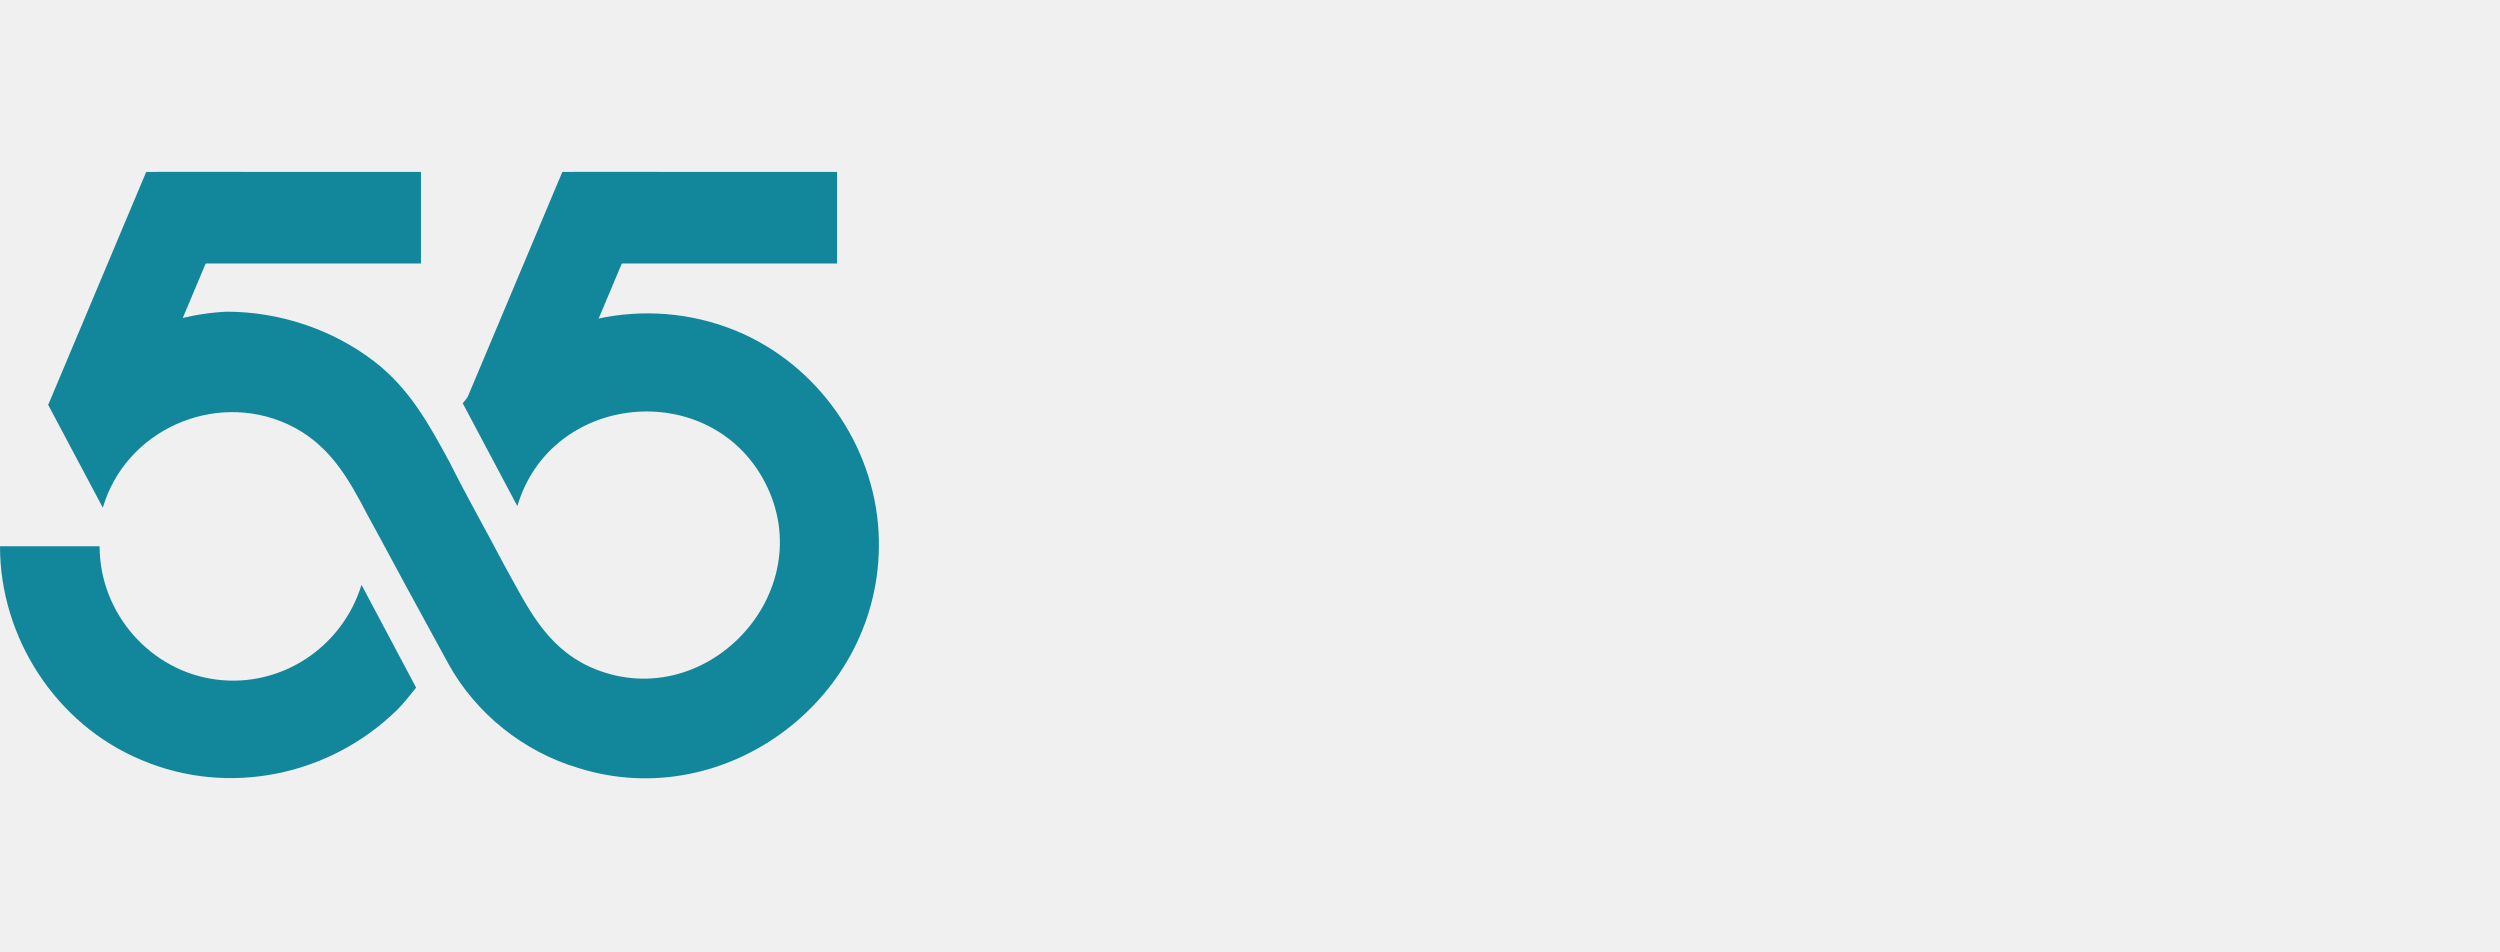
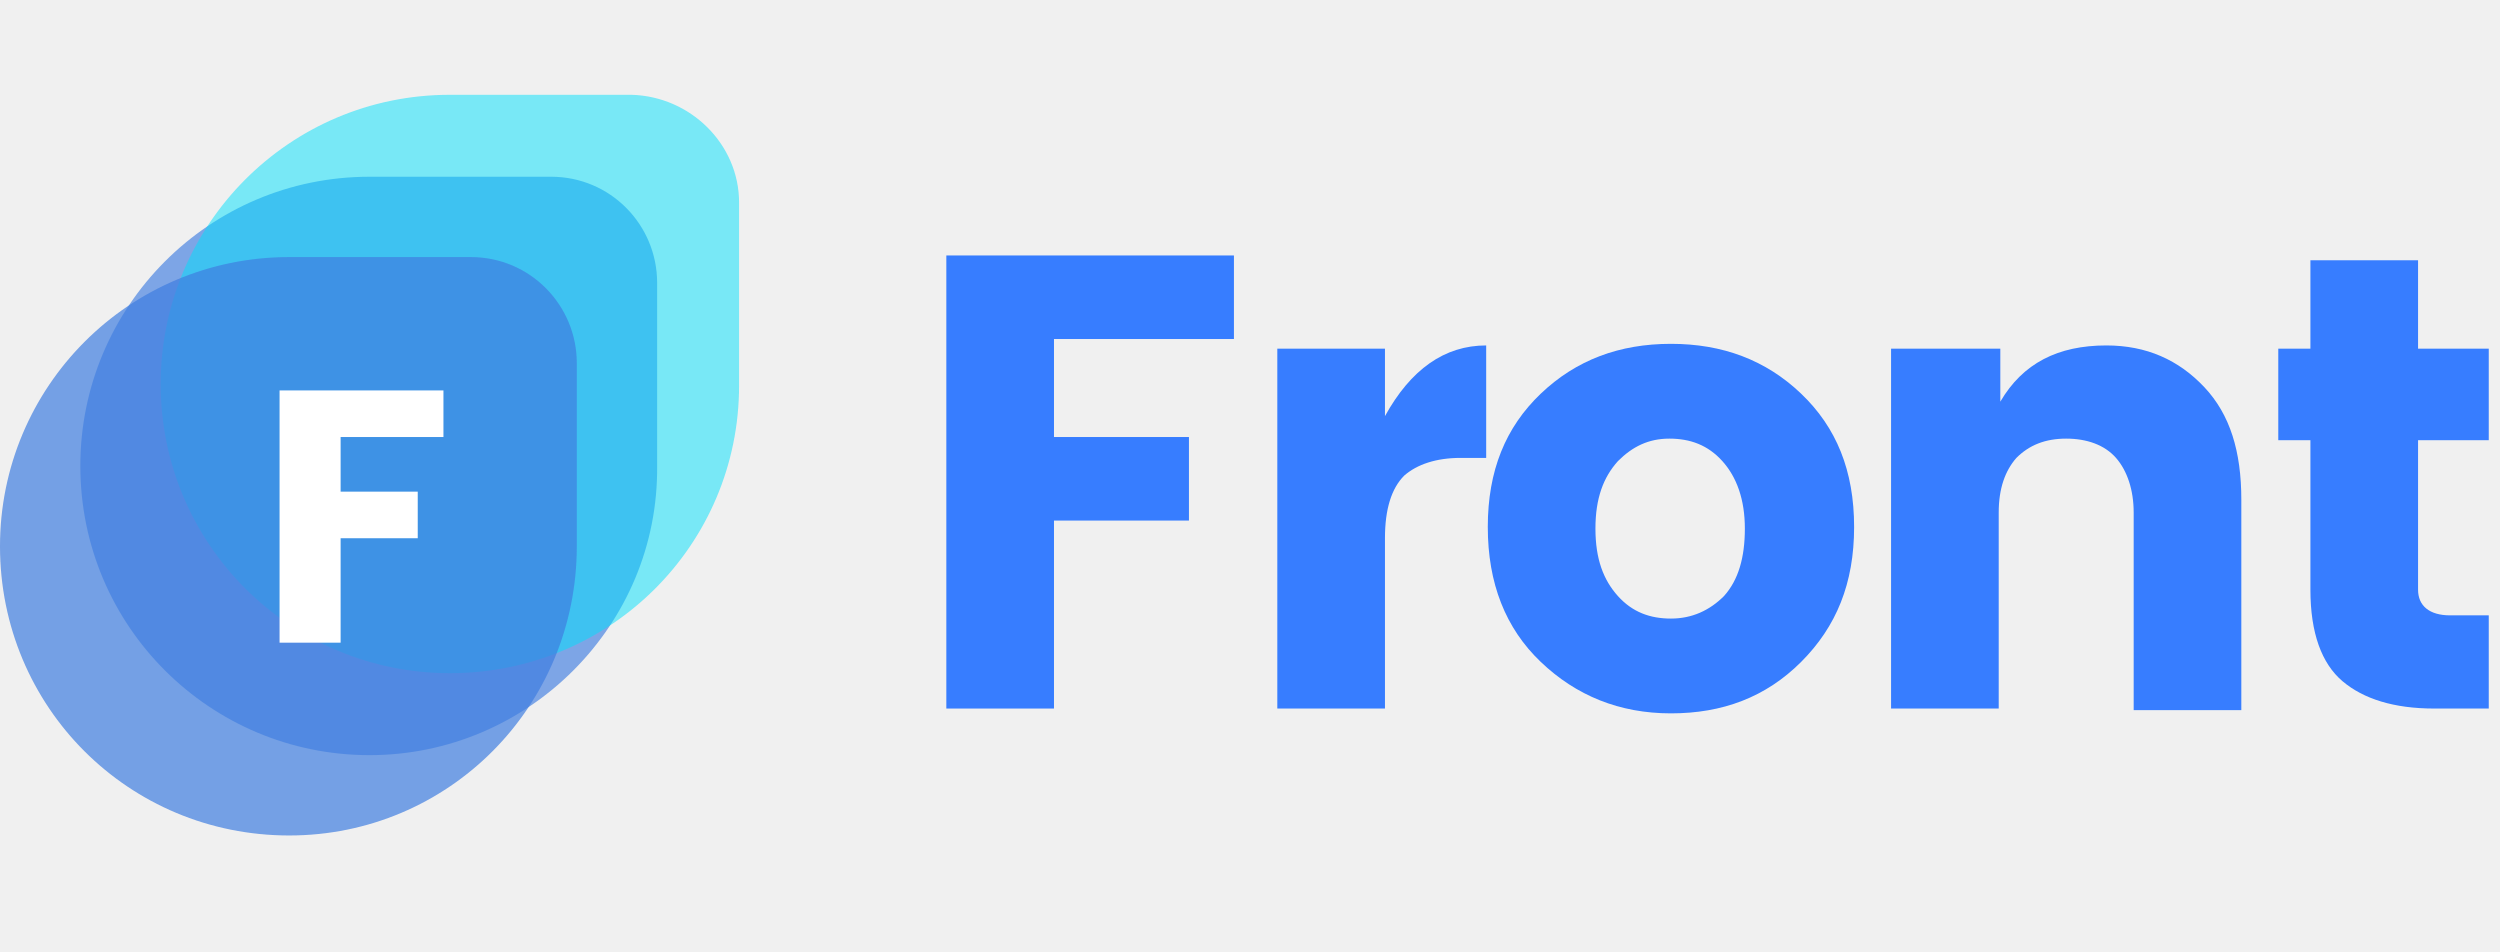
- <svg xmlns="http://www.w3.org/2000/svg" version="1.1" id="Layer_1" x="0px" y="0px" viewBox="0 0 155.6 59.2" style="enable-background:new 0 0 155.6 59.2;" xml:space="preserve">
+ <svg xmlns="http://www.w3.org/2000/svg" x="0px" y="0px" width="155.6px" height="59.2px" viewBox="0 0 155.6 59.2" style="enable-background:new 0 0 155.6 59.2;" xml:space="preserve">
  <style type="text/css">
- 	.st0{fill:#12869A;}
+ 	.logo-0{fill:#377DFF;}
+ 	.logo-1{fill:#3F7DE0;}
+ 	.logo-2{fill:#00DFFC;}
+ 	.logo-3{fill:#FFFFFF;}
</style>
  <g>
-     <g id="XMLID_442_">
-       <polygon id="XMLID_478_" class="st0" points="41.1,10.7 35,10.7 28.9,25.2 35,25.2   " />
-       <rect id="XMLID_476_" x="35.7" y="10.7" class="st0" width="16.4" height="5.7" />
-       <polygon id="XMLID_474_" class="st0" points="15.2,10.7 9.1,10.7 3,25.2 9.1,25.2   " />
-       <rect id="XMLID_472_" x="9.8" y="10.7" class="st0" width="16.4" height="5.7" />
-       <g id="XMLID_444_">
-         <g>
-           <path id="XMLID_25_" class="st0" d="M22.5,36.4c-1.2,3.9-5,6.4-9,5.9c-4.1-0.5-7.3-4.1-7.3-8.3H0c0,5.7,3.5,11.1,8.8,13.3      c5.4,2.3,11.7,1,15.9-3.1l0,0c0.4-0.4,0.8-0.9,1.2-1.4L22.5,36.4z" />
-           <path id="XMLID_24_" class="st0" d="M54.7,33.6c-0.1-5.4-3.4-10.5-8.4-12.8c-5.5-2.5-12-1.3-16.3,2.9l0,0      c-0.4,0.4-0.8,0.9-1.2,1.4l3.4,6.4c2.1-7.1,12-8,15.4-1.5c3.6,6.9-3.8,14.7-10.9,11.5l0,0c-2.8-1.3-3.9-3.8-5.3-6.3      c-1.1-2.1-2.3-4.2-3.4-6.4c-1.3-2.4-2.5-4.6-4.7-6.3c-2.6-2-5.9-3.1-9.2-3.1C9.9,19.6,5.6,21.7,3,25.2l3.4,6.4      c1.4-4.8,6.9-7.3,11.5-5.2l0,0c2.6,1.2,3.8,3.4,5,5.7c1.1,2,2.1,3.9,3.2,5.9c0.6,1.1,1.2,2.2,1.8,3.3c1.7,3.1,4.7,5.5,8.1,6.5      l0,0C45.2,50.7,54.9,43.4,54.7,33.6z" />
-         </g>
-       </g>
-     </g>
+     <path class="logo-0 fill-primary" d="M58.9,44.1V15.9h17.9v5.2H65.6v6.1H74v5.2h-8.4v11.7H58.9z" />
+     <path class="logo-0 fill-primary" d="M86.2,21.7v4.2c1.6-2.9,3.7-4.4,6.3-4.4v7h-1.6c-1.5,0-2.7,0.4-3.5,1.1c-0.8,0.8-1.2,2.1-1.2,3.9v10.6h-6.7   V21.7H86.2z" />
+     <path class="logo-0 fill-primary" d="M95.9,41.2c-2.2-2.1-3.3-4.9-3.3-8.4c0-3.5,1.1-6.2,3.3-8.3c2.2-2.1,4.9-3.1,8.1-3.1s5.9,1,8.1,3.1   c2.2,2.1,3.3,4.8,3.3,8.3c0,3.5-1.1,6.2-3.3,8.4s-4.9,3.2-8.1,3.2S98.1,43.3,95.9,41.2z M107.3,37.1c0.9-1,1.3-2.4,1.3-4.2   s-0.5-3.2-1.4-4.2c-0.9-1-2-1.4-3.3-1.4s-2.3,0.5-3.2,1.4c-0.9,1-1.4,2.3-1.4,4.2s0.5,3.2,1.4,4.2s2,1.4,3.3,1.4   S106.4,38,107.3,37.1z" />
+     <path class="logo-0 fill-primary" d="M124.5,21.7V25c1.4-2.4,3.6-3.5,6.6-3.5c2.5,0,4.5,0.9,6.1,2.6c1.6,1.7,2.3,4,2.3,7v13.1h-6.7V31.9   c0-1.4-0.4-2.6-1.1-3.4c-0.7-0.8-1.8-1.2-3.1-1.2c-1.3,0-2.3,0.4-3.1,1.2c-0.7,0.8-1.1,1.9-1.1,3.4v12.2h-6.7V21.7H124.5z" />
+     <path class="logo-0 fill-primary" d="M152.5,38.3h2.4v5.8h-3.4c-2.5,0-4.4-0.6-5.7-1.7c-1.3-1.1-2-3-2-5.7v-9.3h-2v-5.7h2v-5.5h6.7v5.5h4.4v5.7   h-4.4v9.3C150.5,37.7,151.2,38.3,152.5,38.3z" />
+   </g>
+   <path class="logo-1" opacity=".65" d="M23,47L23,47c-9.9,0-18-8-18-18v0c0-9.9,8-18,18-18h11.3c3.7,0,6.6,3,6.6,6.6V29C41,38.9,32.9,47,23,47z" />
+   <path class="logo-2" opacity=".5" d="M28,41.9L28,41.9c-9.9,0-18-8-18-18v0c0-9.9,8-18,18-18h11.3C43,6,46,9,46,12.6V24C46,33.9,38,41.9,28,41.9z" />
+   <path class="logo-1 fill-primary" opacity=".7" d="M18,52L18,52C8,52,0,44,0,34v0c0-9.9,8-18,18-18h11.3c3.7,0,6.6,3,6.6,6.6V34C35.9,44,27.9,52,18,52z" />
+   <g>
+     <path class="logo-3" d="M17.4,40V24.3h10.2v2.9h-6.4v3.4h4.8v2.9h-4.8V40H17.4z" />
  </g>
</svg>
